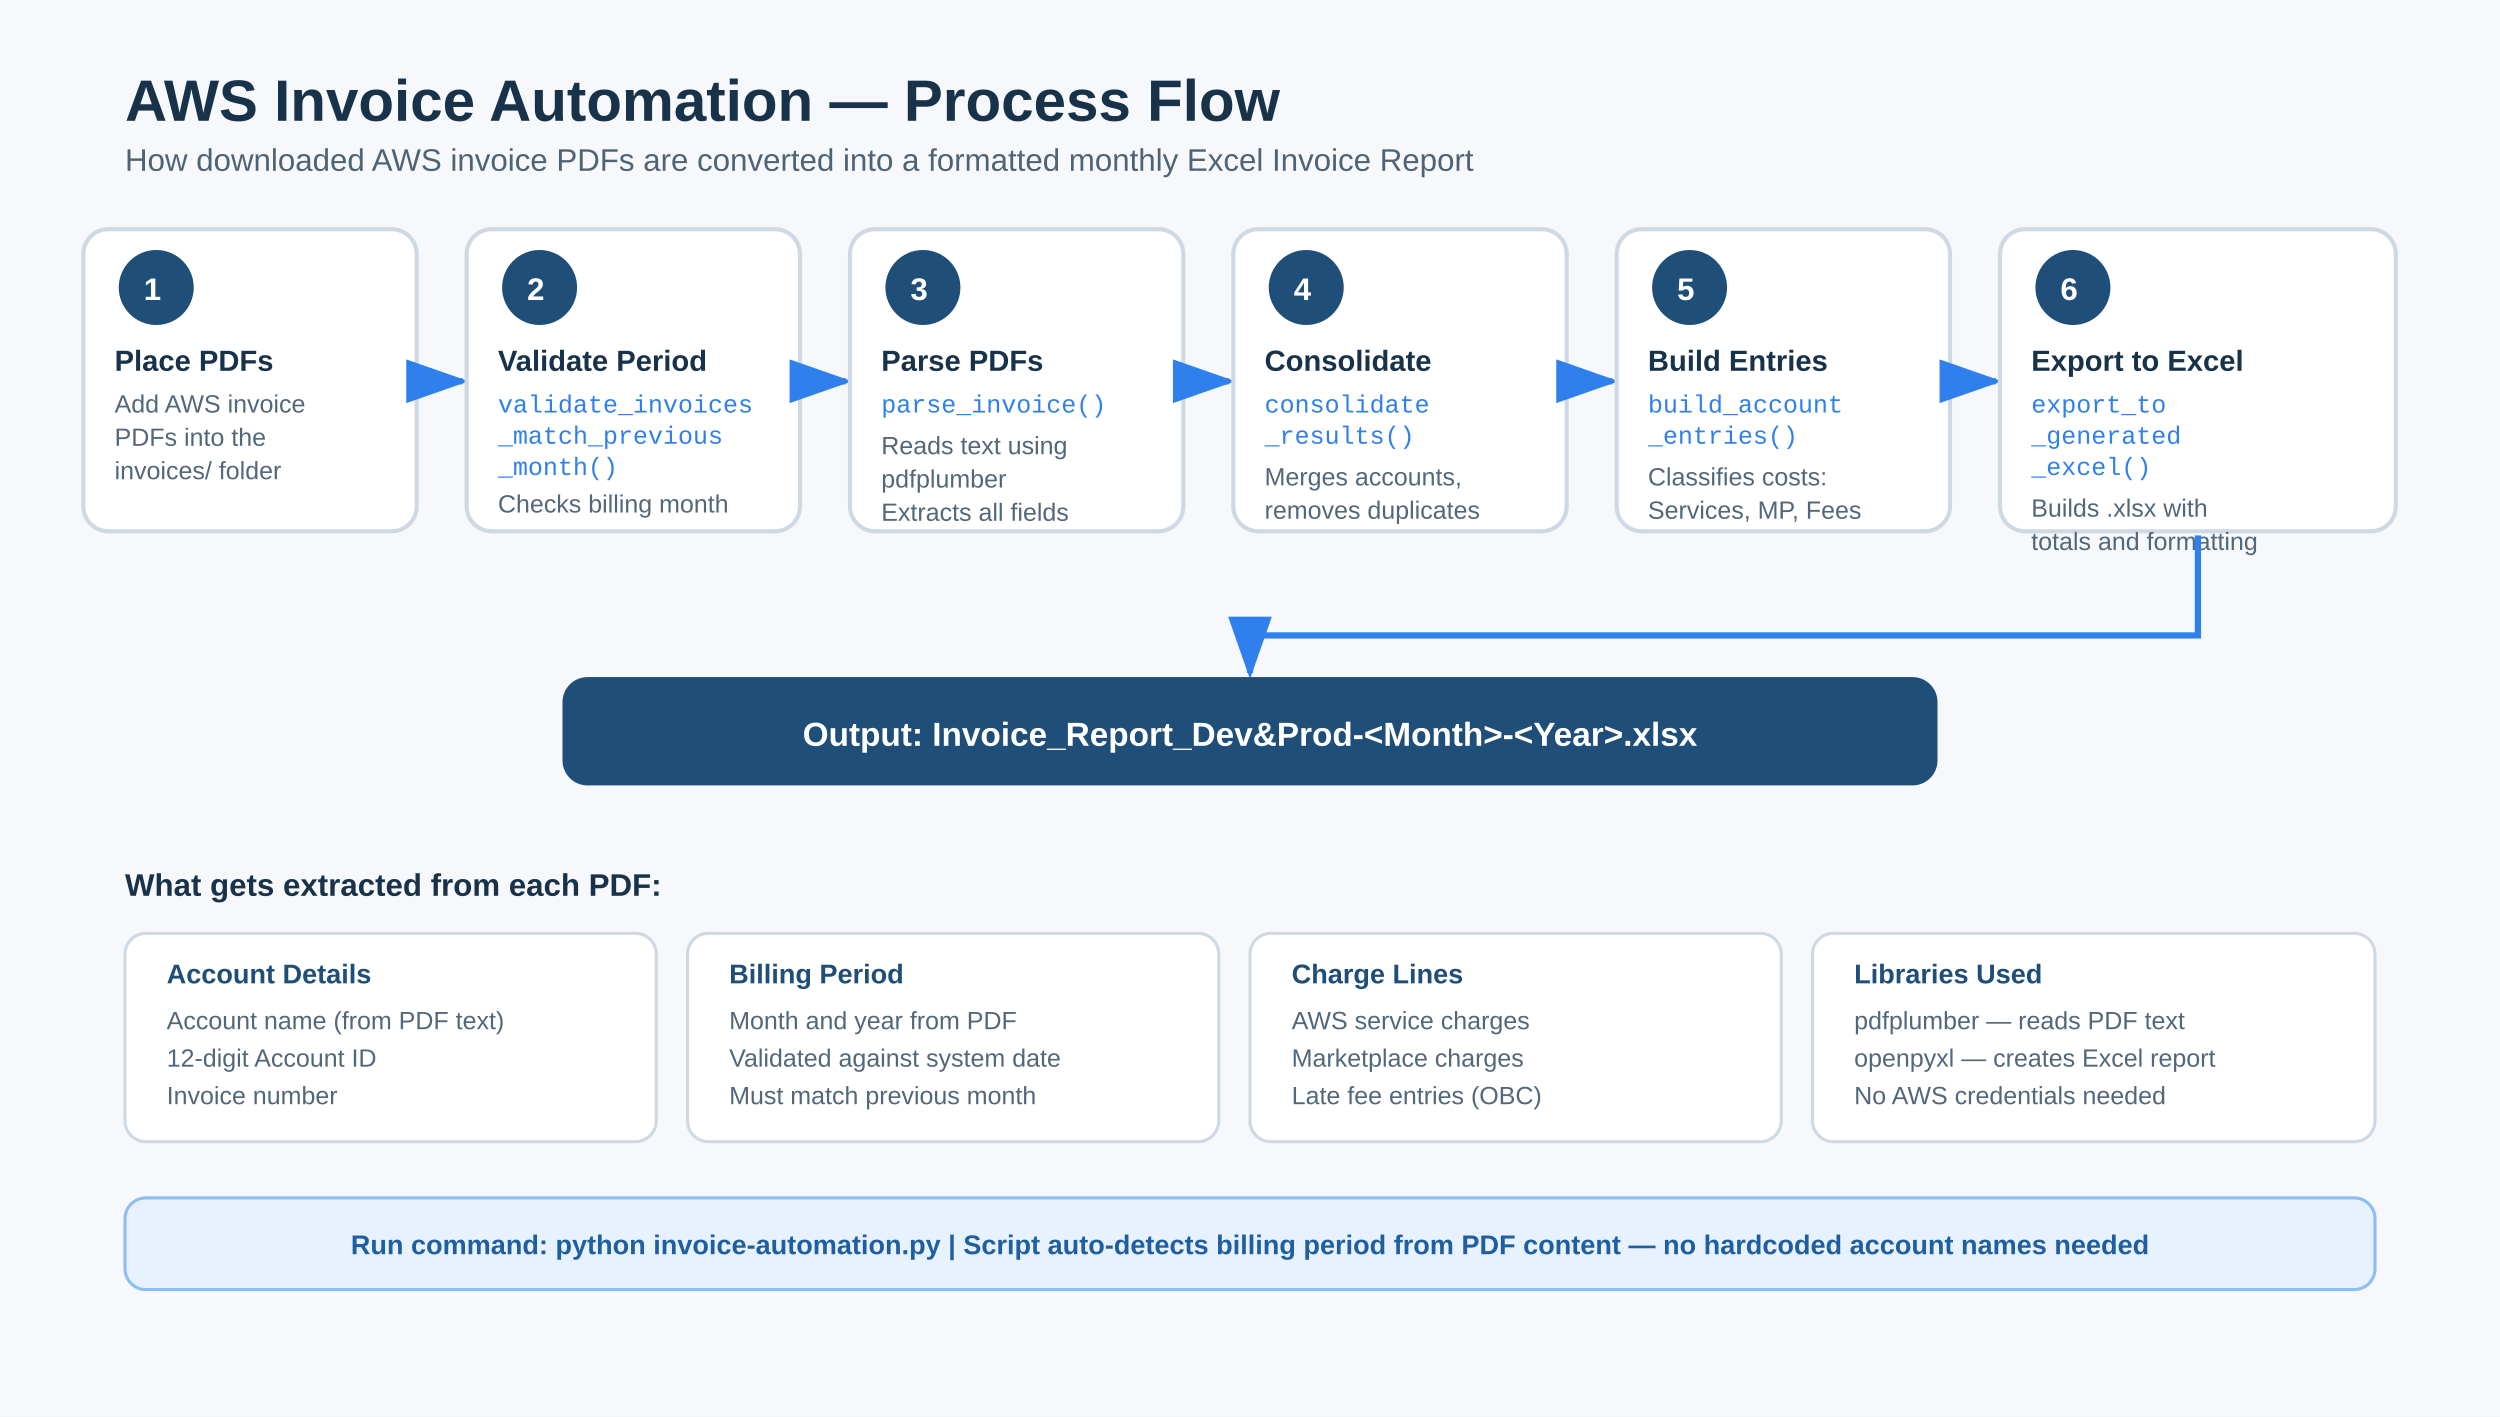
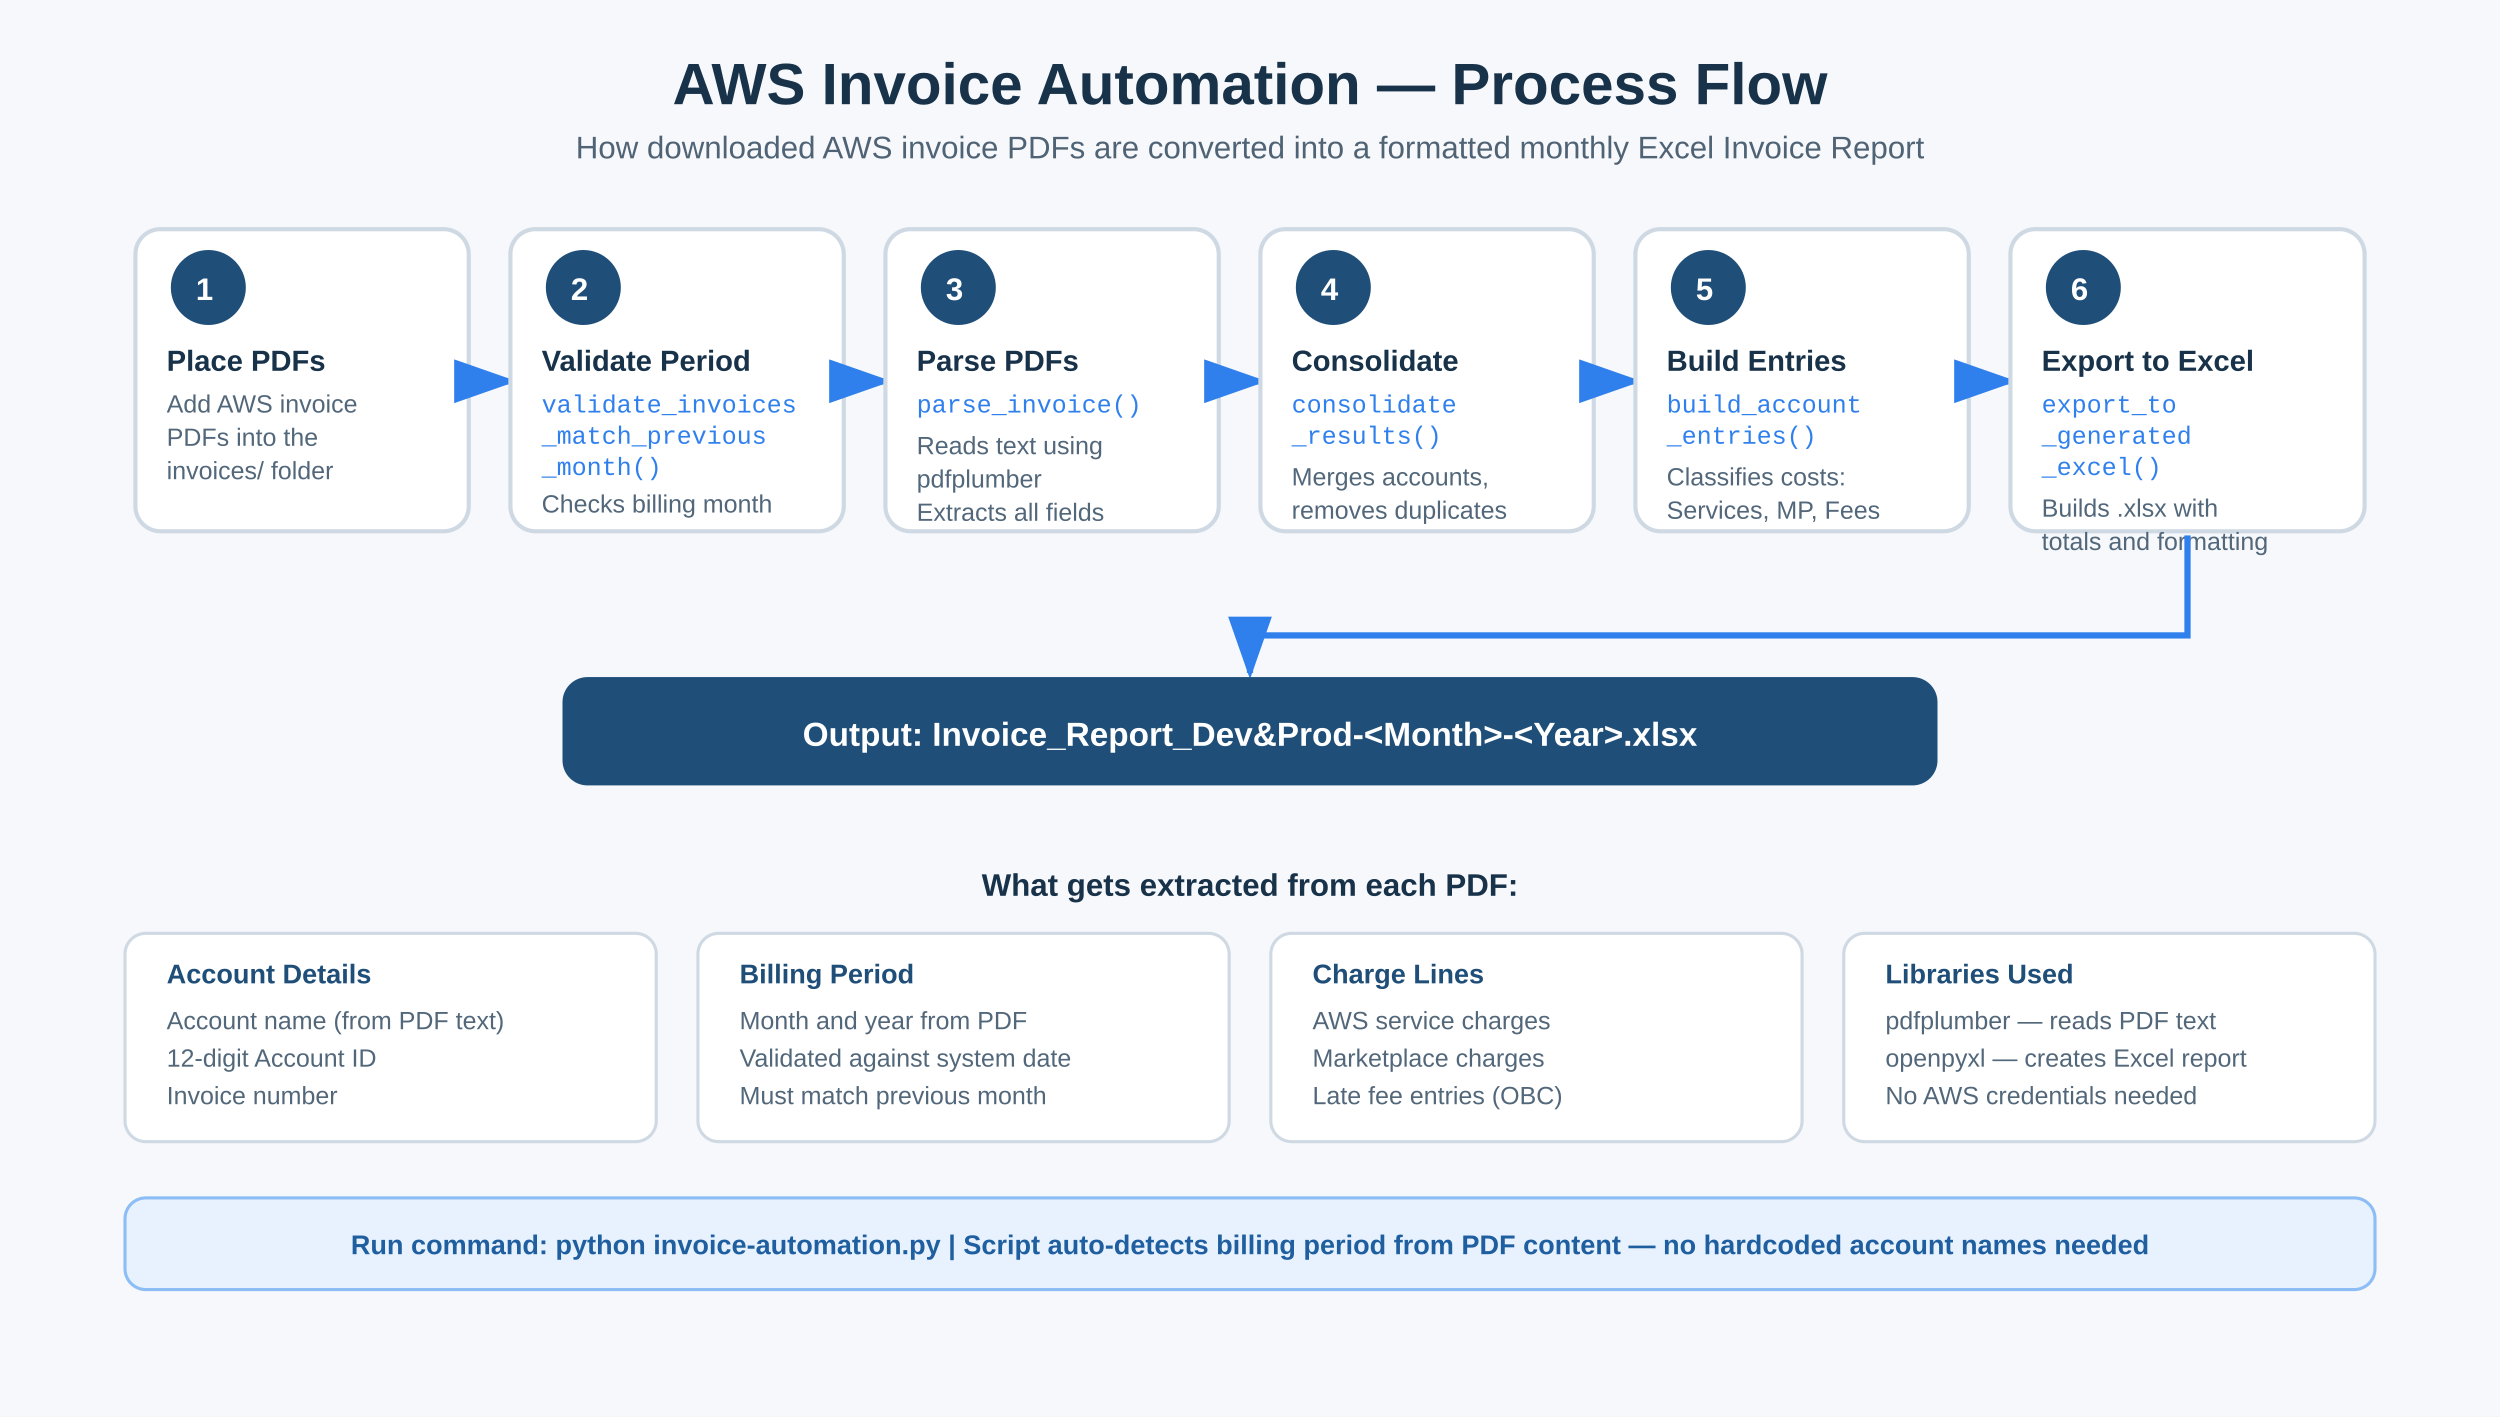
<svg xmlns="http://www.w3.org/2000/svg" width="1200" height="680" viewBox="0 0 1200 680" role="img" aria-labelledby="title desc">
  <defs>
    <style>
      .bg { fill: #f6f8fb; }
      .title-text { fill: #18324a; font: 700 28px Arial, sans-serif; }
      .subtitle-text { fill: #4f6375; font: 400 15px Arial, sans-serif; }
      .card { fill: #ffffff; stroke: #cfd9e3; stroke-width: 2; }
      .card-num { fill: #1f4e78; }
      .card-num-text { fill: #ffffff; font: 700 15px Arial, sans-serif; }
      .card-label { fill: #18324a; font: 700 14px Arial, sans-serif; }
      .card-fn { fill: #2f80ed; font: 400 12px 'Courier New', monospace; }
      .card-sub { fill: #52677a; font: 400 12px Arial, sans-serif; }
      .arrow { stroke: #2f80ed; stroke-width: 3; fill: none; marker-end: url(#arr); }
      .output-box { fill: #1f4e78; }
      .output-text { fill: #ffffff; font: 700 16px Arial, sans-serif; }
      .tag-box { fill: #e8f2ff; stroke: #8dbdf5; stroke-width: 1.5; }
      .tag-text { fill: #1f5f9f; font: 700 13px Arial, sans-serif; }
      .info-box { fill: #ffffff; stroke: #cfd9e3; stroke-width: 1.5; }
      .info-title { fill: #1f4e78; font: 700 13px Arial, sans-serif; }
      .info-item { fill: #52677a; font: 400 12px Arial, sans-serif; }
    </style>
    <marker id="arr" markerWidth="10" markerHeight="7" refX="9" refY="3.5" orient="auto">
      <path d="M0,0 L10,3.5 L0,7 Z" fill="#2f80ed" />
    </marker>
  </defs>
  <rect class="bg" width="1200" height="680" />
-   <text class="title-text" x="60" y="58">AWS Invoice Automation — Process Flow</text>
-   <text class="subtitle-text" x="60" y="82">How downloaded AWS invoice PDFs are converted into a formatted monthly Excel Invoice Report</text>
-   <rect class="card" x="40" y="110" width="160" height="145" rx="12" />
-   <circle class="card-num" cx="75" cy="138" r="18" />
-   <text class="card-num-text" x="69" y="144">1</text>
-   <text class="card-label" x="55" y="178">Place PDFs</text>
-   <text class="card-sub" x="55" y="198">Add AWS invoice</text>
-   <text class="card-sub" x="55" y="214">PDFs into the</text>
-   <text class="card-sub" x="55" y="230">invoices/ folder</text>
-   <path class="arrow" d="M202 183 H222" />
-   <rect class="card" x="224" y="110" width="160" height="145" rx="12" />
-   <circle class="card-num" cx="259" cy="138" r="18" />
-   <text class="card-num-text" x="253" y="144">2</text>
-   <text class="card-label" x="239" y="178">Validate Period</text>
-   <text class="card-fn" x="239" y="198">validate_invoices</text>
-   <text class="card-fn" x="239" y="213">_match_previous</text>
-   <text class="card-fn" x="239" y="228">_month()</text>
-   <text class="card-sub" x="239" y="246">Checks billing month</text>
-   <path class="arrow" d="M386 183 H406" />
-   <rect class="card" x="408" y="110" width="160" height="145" rx="12" />
-   <circle class="card-num" cx="443" cy="138" r="18" />
-   <text class="card-num-text" x="437" y="144">3</text>
-   <text class="card-label" x="423" y="178">Parse PDFs</text>
-   <text class="card-fn" x="423" y="198">parse_invoice()</text>
-   <text class="card-sub" x="423" y="218">Reads text using</text>
-   <text class="card-sub" x="423" y="234">pdfplumber</text>
-   <text class="card-sub" x="423" y="250">Extracts all fields</text>
-   <path class="arrow" d="M570 183 H590" />
-   <rect class="card" x="592" y="110" width="160" height="145" rx="12" />
-   <circle class="card-num" cx="627" cy="138" r="18" />
-   <text class="card-num-text" x="621" y="144">4</text>
-   <text class="card-label" x="607" y="178">Consolidate</text>
-   <text class="card-fn" x="607" y="198">consolidate</text>
-   <text class="card-fn" x="607" y="213">_results()</text>
-   <text class="card-sub" x="607" y="233">Merges accounts,</text>
-   <text class="card-sub" x="607" y="249">removes duplicates</text>
-   <path class="arrow" d="M754 183 H774" />
-   <rect class="card" x="776" y="110" width="160" height="145" rx="12" />
-   <circle class="card-num" cx="811" cy="138" r="18" />
-   <text class="card-num-text" x="805" y="144">5</text>
-   <text class="card-label" x="791" y="178">Build Entries</text>
-   <text class="card-fn" x="791" y="198">build_account</text>
-   <text class="card-fn" x="791" y="213">_entries()</text>
-   <text class="card-sub" x="791" y="233">Classifies costs:</text>
-   <text class="card-sub" x="791" y="249">Services, MP, Fees</text>
-   <path class="arrow" d="M938 183 H958" />
-   <rect class="card" x="960" y="110" width="190" height="145" rx="12" />
-   <circle class="card-num" cx="995" cy="138" r="18" />
-   <text class="card-num-text" x="989" y="144">6</text>
-   <text class="card-label" x="975" y="178">Export to Excel</text>
-   <text class="card-fn" x="975" y="198">export_to</text>
-   <text class="card-fn" x="975" y="213">_generated</text>
-   <text class="card-fn" x="975" y="228">_excel()</text>
-   <text class="card-sub" x="975" y="248">Builds .xlsx with</text>
-   <text class="card-sub" x="975" y="264">totals and formatting</text>
-   <path class="arrow" d="M1055 257 L1055 305 L600 305 L600 323" />
+   <text class="title-text" x="600" y="50" text-anchor="middle">AWS Invoice Automation — Process Flow</text>
+   <text class="subtitle-text" x="600" y="76" text-anchor="middle">How downloaded AWS invoice PDFs are converted into a formatted monthly Excel Invoice Report</text>
+   <rect class="card" x="65" y="110" width="160" height="145" rx="12" />
+   <circle class="card-num" cx="100" cy="138" r="18" />
+   <text class="card-num-text" x="94" y="144">1</text>
+   <text class="card-label" x="80" y="178">Place PDFs</text>
+   <text class="card-sub" x="80" y="198">Add AWS invoice</text>
+   <text class="card-sub" x="80" y="214">PDFs into the</text>
+   <text class="card-sub" x="80" y="230">invoices/ folder</text>
+   <path class="arrow" d="M227 183 H245" />
+   <rect class="card" x="245" y="110" width="160" height="145" rx="12" />
+   <circle class="card-num" cx="280" cy="138" r="18" />
+   <text class="card-num-text" x="274" y="144">2</text>
+   <text class="card-label" x="260" y="178">Validate Period</text>
+   <text class="card-fn" x="260" y="198">validate_invoices</text>
+   <text class="card-fn" x="260" y="213">_match_previous</text>
+   <text class="card-fn" x="260" y="228">_month()</text>
+   <text class="card-sub" x="260" y="246">Checks billing month</text>
+   <path class="arrow" d="M407 183 H425" />
+   <rect class="card" x="425" y="110" width="160" height="145" rx="12" />
+   <circle class="card-num" cx="460" cy="138" r="18" />
+   <text class="card-num-text" x="454" y="144">3</text>
+   <text class="card-label" x="440" y="178">Parse PDFs</text>
+   <text class="card-fn" x="440" y="198">parse_invoice()</text>
+   <text class="card-sub" x="440" y="218">Reads text using</text>
+   <text class="card-sub" x="440" y="234">pdfplumber</text>
+   <text class="card-sub" x="440" y="250">Extracts all fields</text>
+   <path class="arrow" d="M587 183 H605" />
+   <rect class="card" x="605" y="110" width="160" height="145" rx="12" />
+   <circle class="card-num" cx="640" cy="138" r="18" />
+   <text class="card-num-text" x="634" y="144">4</text>
+   <text class="card-label" x="620" y="178">Consolidate</text>
+   <text class="card-fn" x="620" y="198">consolidate</text>
+   <text class="card-fn" x="620" y="213">_results()</text>
+   <text class="card-sub" x="620" y="233">Merges accounts,</text>
+   <text class="card-sub" x="620" y="249">removes duplicates</text>
+   <path class="arrow" d="M767 183 H785" />
+   <rect class="card" x="785" y="110" width="160" height="145" rx="12" />
+   <circle class="card-num" cx="820" cy="138" r="18" />
+   <text class="card-num-text" x="814" y="144">5</text>
+   <text class="card-label" x="800" y="178">Build Entries</text>
+   <text class="card-fn" x="800" y="198">build_account</text>
+   <text class="card-fn" x="800" y="213">_entries()</text>
+   <text class="card-sub" x="800" y="233">Classifies costs:</text>
+   <text class="card-sub" x="800" y="249">Services, MP, Fees</text>
+   <path class="arrow" d="M947 183 H965" />
+   <rect class="card" x="965" y="110" width="170" height="145" rx="12" />
+   <circle class="card-num" cx="1000" cy="138" r="18" />
+   <text class="card-num-text" x="994" y="144">6</text>
+   <text class="card-label" x="980" y="178">Export to Excel</text>
+   <text class="card-fn" x="980" y="198">export_to</text>
+   <text class="card-fn" x="980" y="213">_generated</text>
+   <text class="card-fn" x="980" y="228">_excel()</text>
+   <text class="card-sub" x="980" y="248">Builds .xlsx with</text>
+   <text class="card-sub" x="980" y="264">totals and formatting</text>
+   <path class="arrow" d="M1050 257 L1050 305 L600 305 L600 323" />
  <rect class="output-box" x="270" y="325" width="660" height="52" rx="12" />
  <text class="output-text" x="600" y="358" text-anchor="middle">Output: Invoice_Report_Dev&amp;Prod-&lt;Month&gt;-&lt;Year&gt;.xlsx</text>
-   <text x="60" y="430" fill="#18324a" font-family="Arial,sans-serif" font-size="15" font-weight="700">What gets extracted from each PDF:</text>
+   <text x="600" y="430" fill="#18324a" font-family="Arial,sans-serif" font-size="15" font-weight="700" text-anchor="middle">What gets extracted from each PDF:</text>
  <rect class="info-box" x="60" y="448" width="255" height="100" rx="10" />
  <text class="info-title" x="80" y="472">Account Details</text>
  <text class="info-item" x="80" y="494">Account name (from PDF text)</text>
  <text class="info-item" x="80" y="512">12-digit Account ID</text>
  <text class="info-item" x="80" y="530">Invoice number</text>
-   <rect class="info-box" x="330" y="448" width="255" height="100" rx="10" />
-   <text class="info-title" x="350" y="472">Billing Period</text>
-   <text class="info-item" x="350" y="494">Month and year from PDF</text>
-   <text class="info-item" x="350" y="512">Validated against system date</text>
-   <text class="info-item" x="350" y="530">Must match previous month</text>
-   <rect class="info-box" x="600" y="448" width="255" height="100" rx="10" />
-   <text class="info-title" x="620" y="472">Charge Lines</text>
-   <text class="info-item" x="620" y="494">AWS service charges</text>
-   <text class="info-item" x="620" y="512">Marketplace charges</text>
-   <text class="info-item" x="620" y="530">Late fee entries (OBC)</text>
-   <rect class="info-box" x="870" y="448" width="270" height="100" rx="10" />
-   <text class="info-title" x="890" y="472">Libraries Used</text>
-   <text class="info-item" x="890" y="494">pdfplumber — reads PDF text</text>
-   <text class="info-item" x="890" y="512">openpyxl — creates Excel report</text>
-   <text class="info-item" x="890" y="530">No AWS credentials needed</text>
+   <rect class="info-box" x="335" y="448" width="255" height="100" rx="10" />
+   <text class="info-title" x="355" y="472">Billing Period</text>
+   <text class="info-item" x="355" y="494">Month and year from PDF</text>
+   <text class="info-item" x="355" y="512">Validated against system date</text>
+   <text class="info-item" x="355" y="530">Must match previous month</text>
+   <rect class="info-box" x="610" y="448" width="255" height="100" rx="10" />
+   <text class="info-title" x="630" y="472">Charge Lines</text>
+   <text class="info-item" x="630" y="494">AWS service charges</text>
+   <text class="info-item" x="630" y="512">Marketplace charges</text>
+   <text class="info-item" x="630" y="530">Late fee entries (OBC)</text>
+   <rect class="info-box" x="885" y="448" width="255" height="100" rx="10" />
+   <text class="info-title" x="905" y="472">Libraries Used</text>
+   <text class="info-item" x="905" y="494">pdfplumber — reads PDF text</text>
+   <text class="info-item" x="905" y="512">openpyxl — creates Excel report</text>
+   <text class="info-item" x="905" y="530">No AWS credentials needed</text>
  <rect class="tag-box" x="60" y="575" width="1080" height="44" rx="10" />
  <text class="tag-text" x="600" y="602" text-anchor="middle">Run command:  python invoice-automation.py   |   Script auto-detects billing period from PDF content — no hardcoded account names needed</text>
</svg>
